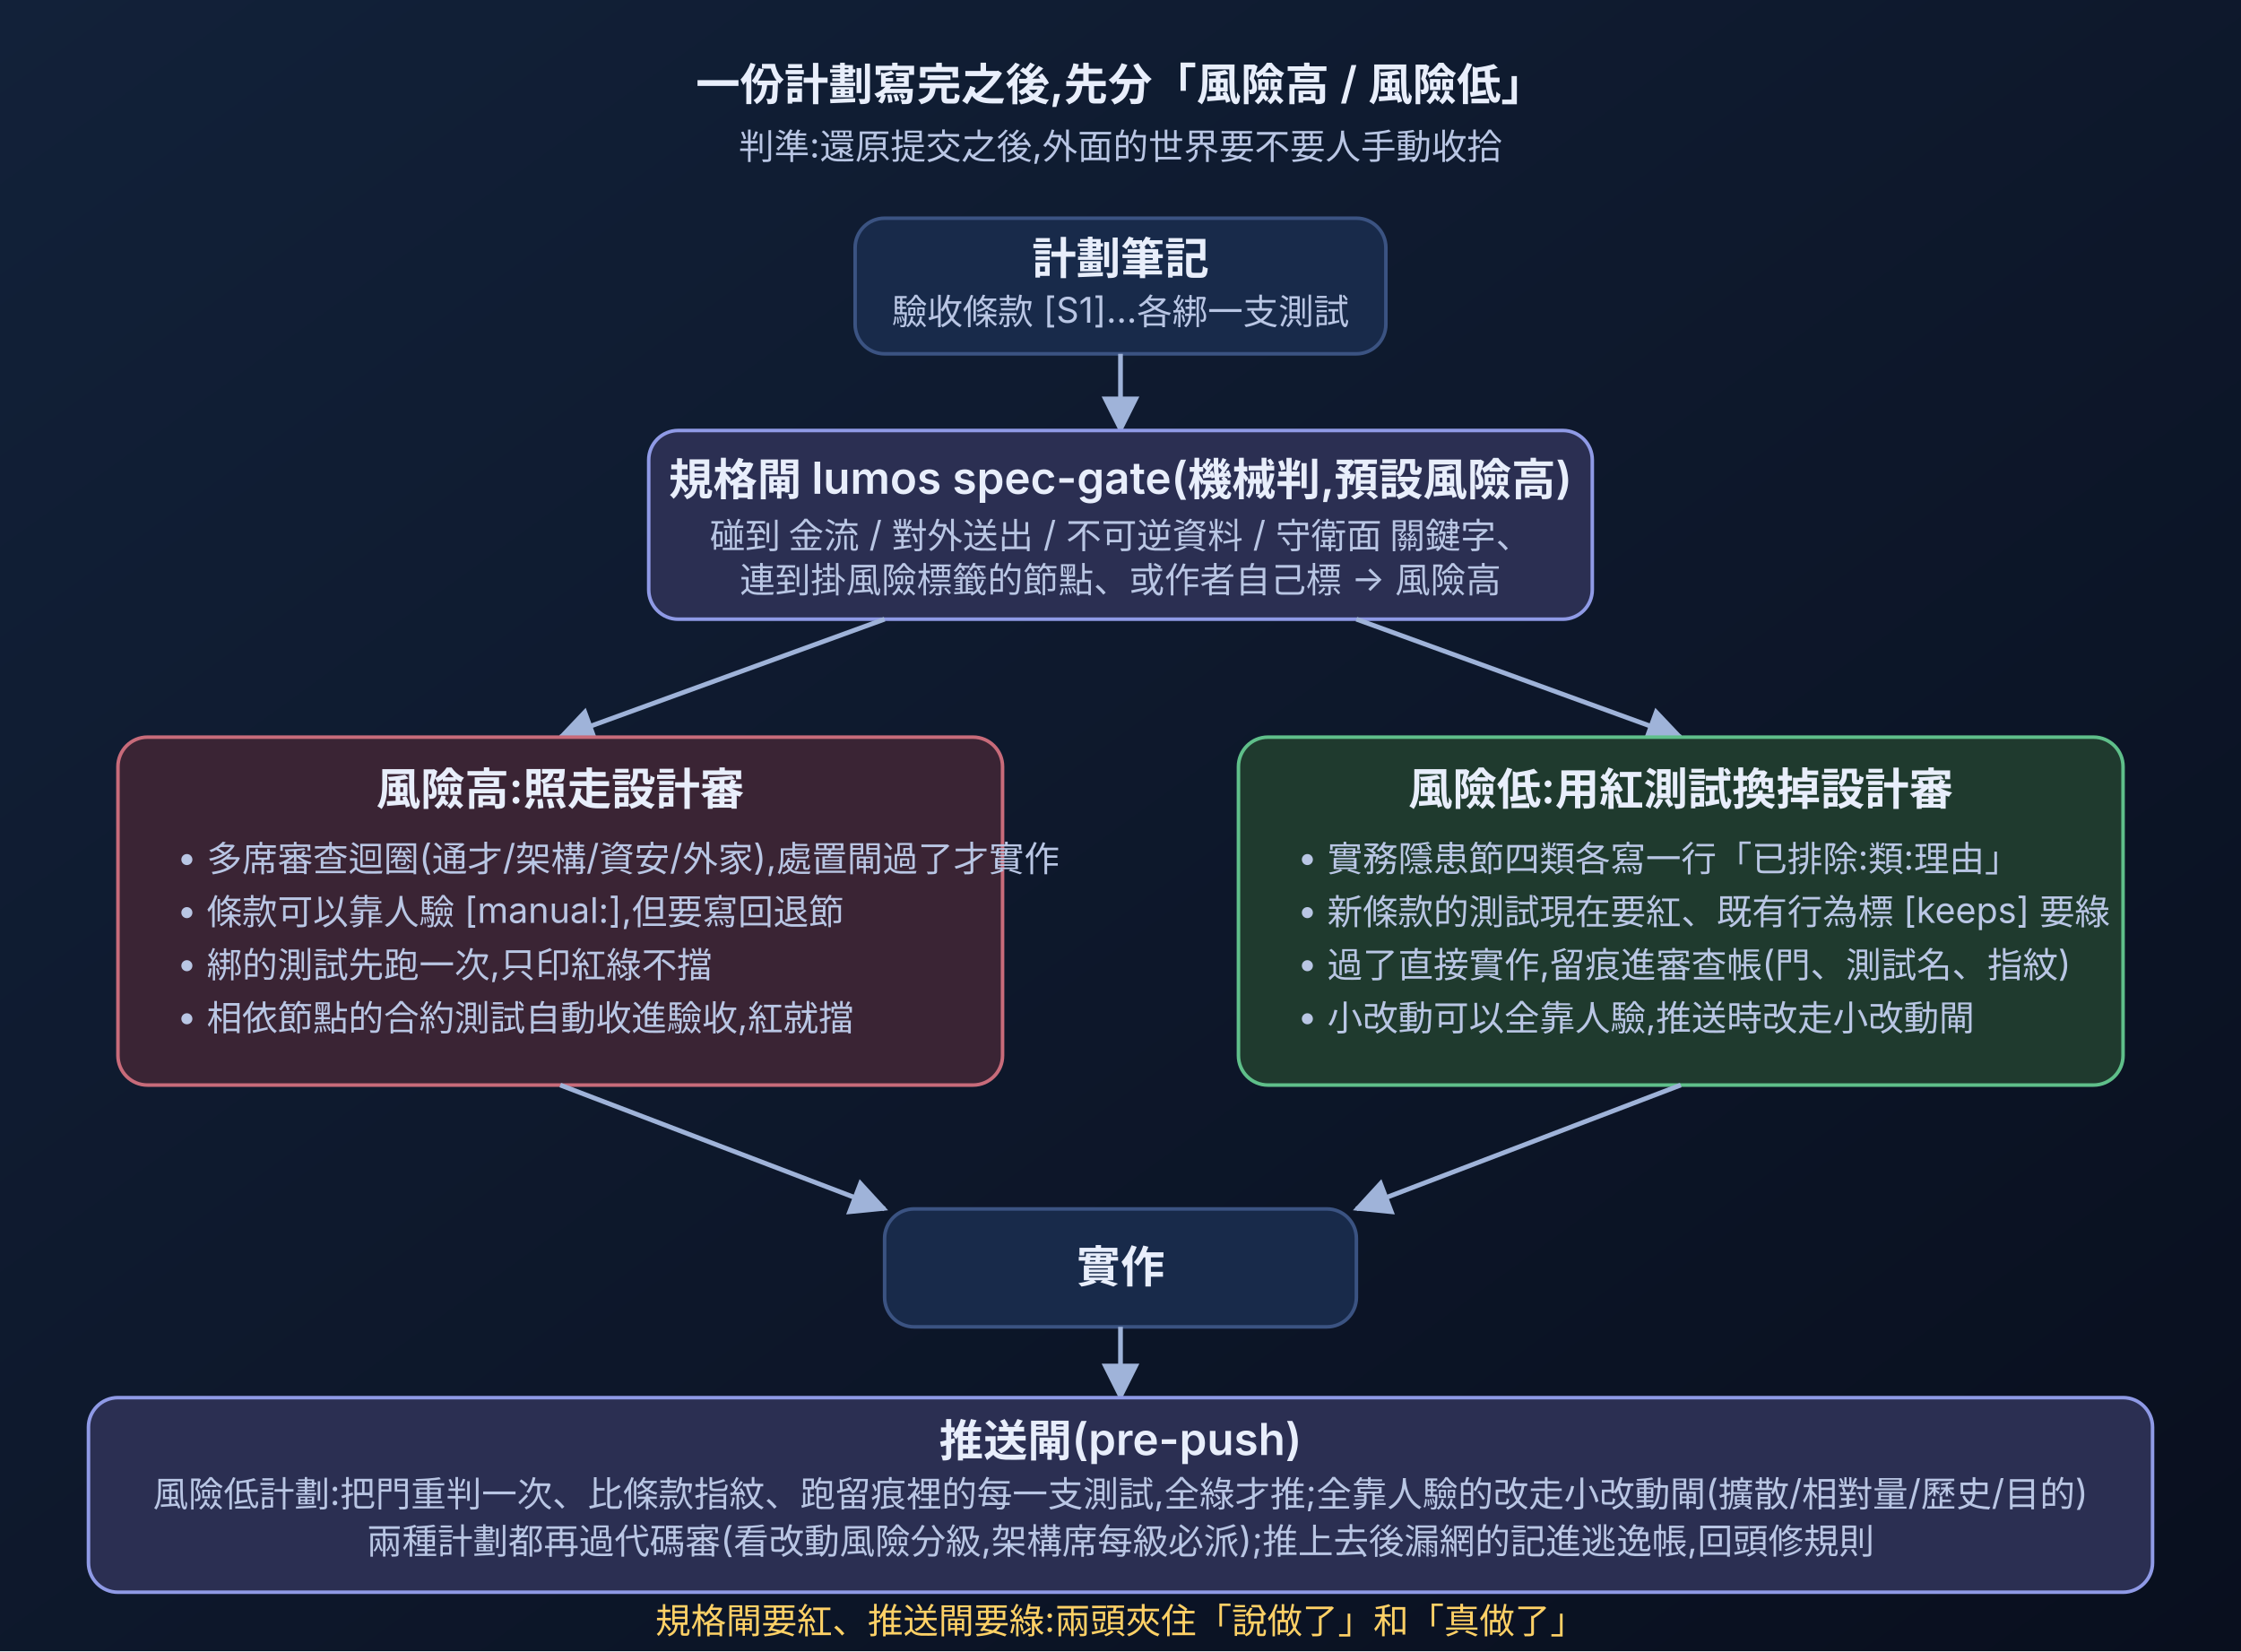
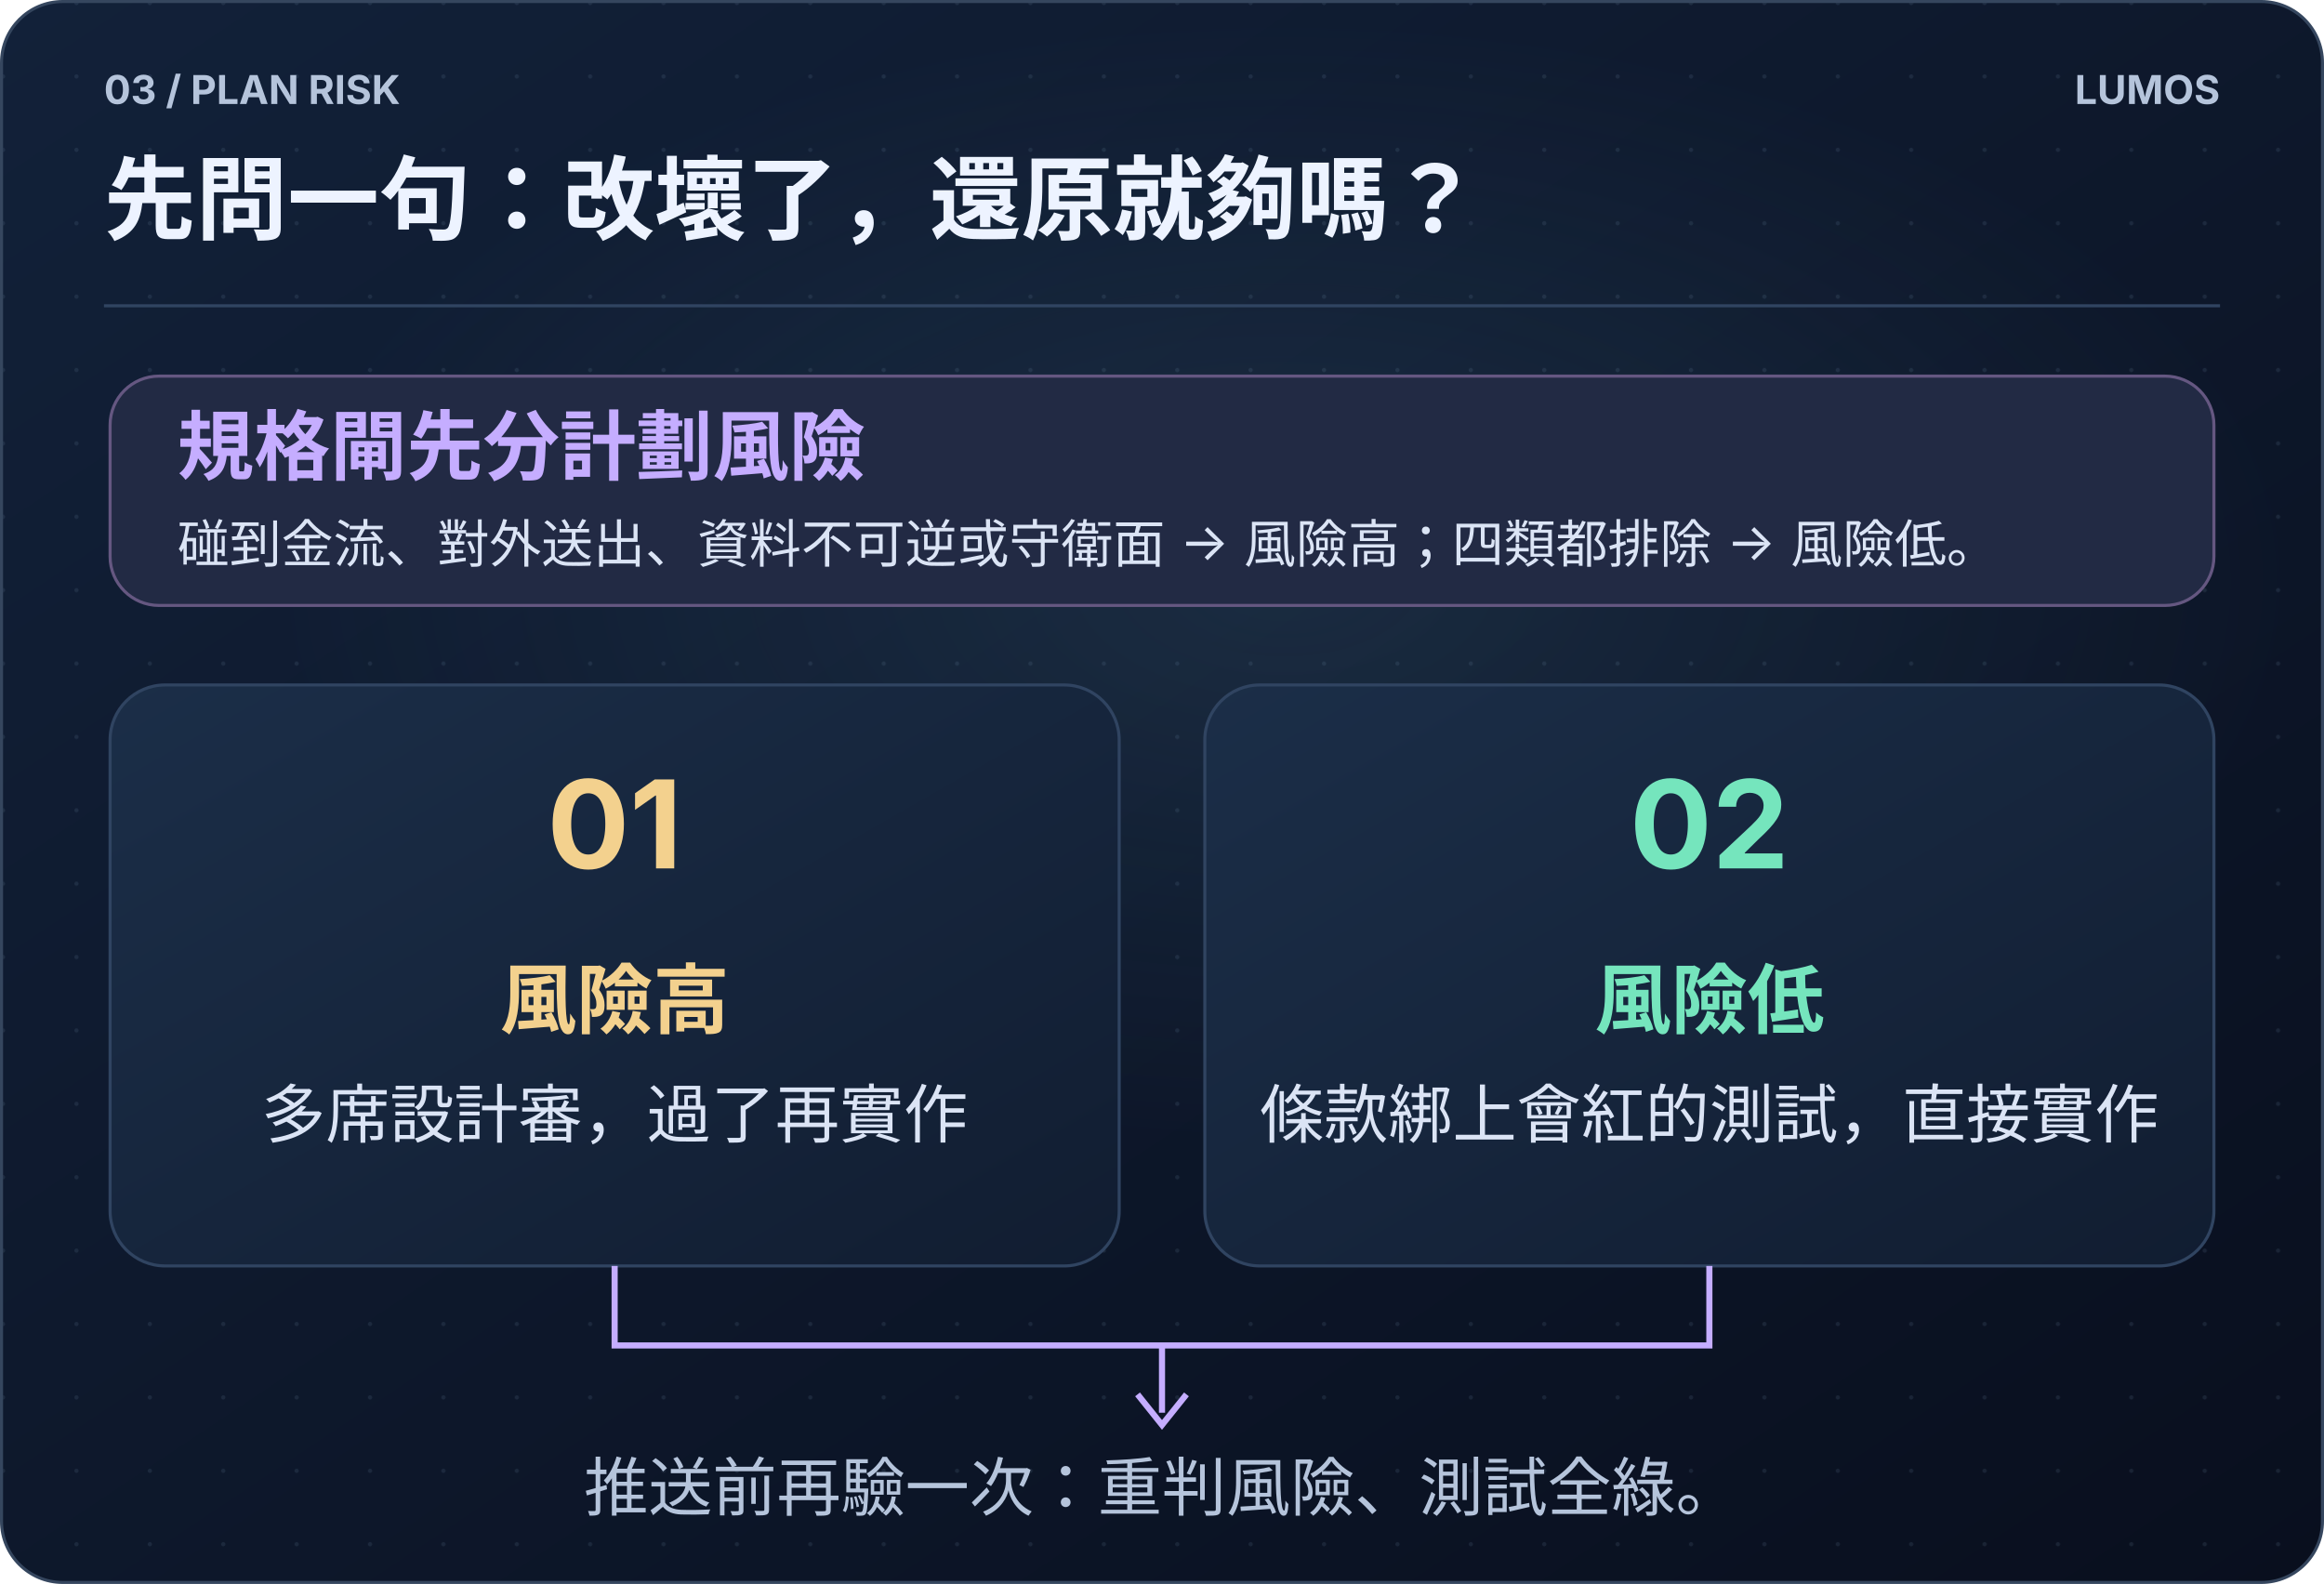
- <svg xmlns="http://www.w3.org/2000/svg" width="760" height="560" viewBox="0 0 760 560" role="img" aria-labelledby="title desc">
+ <svg xmlns="http://www.w3.org/2000/svg" width="760" height="518" viewBox="0 0 760 518" role="img" aria-labelledby="title desc">
  <defs>
    <linearGradient id="bg" x1="0" y1="0" x2="1" y2="1">
      <stop stop-color="#122139" />
      <stop offset="1" stop-color="#090f1e" />
    </linearGradient>
-     <marker id="arrow" viewBox="0 0 10 10" refX="9" refY="5" markerWidth="8" markerHeight="8" orient="auto-start-reverse">
-       <path d="M0,0 L10,5 L0,10 z" fill="#9fb3d9" />
-     </marker>
-     <style>
-     .t{font-family:-apple-system,"PingFang TC","Noto Sans TC","Segoe UI",sans-serif;fill:#e8eefb}
-     .h{font-size:15px;font-weight:600}
-     .s{font-size:12px;fill:#b9c6e4}
-     .k{font-size:12px;fill:#ffd166}
-     .box{fill:#182a4a;stroke:#3b5382;stroke-width:1.2;rx:10}
-     .hi{fill:#3a2434;stroke:#c86b7a}
-     .lo{fill:#1f3a2e;stroke:#5fbf8a}
-     .gate{fill:#2b2f52;stroke:#8f9ae6}
-     .ln{stroke:#9fb3d9;stroke-width:1.6;fill:none;marker-end:url(#arrow)}
-   </style>
+     <linearGradient id="panel" x1="0" y1="0" x2="1" y2="1">
+       <stop stop-color="#1b2e48" />
+       <stop offset="1" stop-color="#111d31" />
+     </linearGradient>
+     <radialGradient id="halo">
+       <stop stop-color="#73b8d7" stop-opacity=".12" />
+       <stop offset="1" stop-color="#73b8d7" stop-opacity="0" />
+     </radialGradient>
+     <pattern id="grid" width="24" height="24" patternUnits="userSpaceOnUse">
+       <circle cx="1" cy="1" r=".7" fill="#718da9" opacity=".15" />
+     </pattern>
  </defs>
-   <rect width="760" height="560" fill="url(#bg)" />
-   <text class="t h" x="380" y="34" text-anchor="middle">一份計劃寫完之後,先分「風險高 / 風險低」</text>
-   <text class="t s" x="380" y="54" text-anchor="middle">判準:還原提交之後,外面的世界要不要人手動收拾</text>
-   <rect class="box" x="290" y="74" width="180" height="46" />
-   <text class="t h" x="380" y="93" text-anchor="middle">計劃筆記</text>
-   <text class="t s" x="380" y="110" text-anchor="middle">驗收條款 [S1]…各綁一支測試</text>
-   <path class="ln" d="M380 120 L380 146" />
-   <rect class="box gate" x="220" y="146" width="320" height="64" />
-   <text class="t h" x="380" y="168" text-anchor="middle">規格閘 lumos spec-gate(機械判,預設風險高)</text>
-   <text class="t s" x="380" y="186" text-anchor="middle">碰到 金流 / 對外送出 / 不可逆資料 / 守衛面 關鍵字、</text>
-   <text class="t s" x="380" y="201" text-anchor="middle">連到掛風險標籤的節點、或作者自己標 → 風險高</text>
-   <path class="ln" d="M300 210 L190 250" />
-   <path class="ln" d="M460 210 L570 250" />
-   <rect class="box hi" x="40" y="250" width="300" height="118" />
-   <text class="t h" x="190" y="273" text-anchor="middle">風險高:照走設計審</text>
-   <text class="t s" x="60" y="295">• 多席審查迴圈(通才/架構/資安/外家),處置閘過了才實作</text>
-   <text class="t s" x="60" y="313">• 條款可以靠人驗 [manual:],但要寫回退節</text>
-   <text class="t s" x="60" y="331">• 綁的測試先跑一次,只印紅綠不擋</text>
-   <text class="t s" x="60" y="349">• 相依節點的合約測試自動收進驗收,紅就擋</text>
-   <rect class="box lo" x="420" y="250" width="300" height="118" />
-   <text class="t h" x="570" y="273" text-anchor="middle">風險低:用紅測試換掉設計審</text>
-   <text class="t s" x="440" y="295">• 實務隱患節四類各寫一行「已排除:類:理由」</text>
-   <text class="t s" x="440" y="313">• 新條款的測試現在要紅、既有行為標 [keeps] 要綠</text>
-   <text class="t s" x="440" y="331">• 過了直接實作,留痕進審查帳(門、測試名、指紋)</text>
-   <text class="t s" x="440" y="349">• 小改動可以全靠人驗,推送時改走小改動閘</text>
-   <path class="ln" d="M190 368 L300 410" />
-   <path class="ln" d="M570 368 L460 410" />
-   <rect class="box" x="300" y="410" width="160" height="40" />
-   <text class="t h" x="380" y="435" text-anchor="middle">實作</text>
-   <path class="ln" d="M380 450 L380 474" />
-   <rect class="box gate" x="30" y="474" width="700" height="66" />
-   <text class="t h" x="380" y="494" text-anchor="middle">推送閘(pre-push)</text>
-   <text class="t s" x="380" y="511" text-anchor="middle">風險低計劃:把門重判一次、比條款指紋、跑留痕裡的每一支測試,全綠才推;全靠人驗的改走小改動閘(擴散/相對量/歷史/目的)</text>
-   <text class="t s" x="380" y="527" text-anchor="middle">兩種計劃都再過代碼審(看改動風險分級,架構席每級必派);推上去後漏網的記進逃逸帳,回頭修規則</text>
-   <text class="t k" x="380" y="554" text-anchor="middle">規格閘要紅、推送閘要綠:兩頭夾住「說做了」和「真做了」</text>
+   <rect x=".5" y=".5" width="759" height="517" rx="20" fill="url(#bg)" stroke="#35465e" />
+   <rect x="1" y="1" width="758" height="516" rx="20" fill="url(#grid)" />
+   <ellipse cx="420" cy="190" rx="335" ry="185" fill="url(#halo)" />
+   <g font-family="Inter, 'PingFang TC', 'Noto Sans TC', 'Microsoft JhengHei', system-ui, sans-serif">
+     <text x="34" y="34" font-size="13" fill="#b5c4db" text-anchor="start" font-weight="650">03 / PLAN RISK</text>
+     <text x="726" y="34" font-size="13" fill="#b5c4db" text-anchor="end" font-weight="650">LUMOS</text>
+     <text x="34" y="76" font-size="30" fill="#edf3ff" text-anchor="start" font-weight="650">先問一句：改壞了，還原就夠嗎？</text>
+     <line x1="34" y1="100" x2="726" y2="100" stroke="#304461" stroke-width="1" />
+     <rect x="36" y="123" width="688" height="75" rx="16" fill="#222a44" stroke="#655781" stroke-width="1" />
+     <text x="58" y="155" font-size="25" fill="#c5adff" text-anchor="start" font-weight="600">規格閘先分計劃風險</text>
+     <text x="58" y="184" font-size="17" fill="#dbe4f5" text-anchor="start">碰到金流、對外送出、資料不可逆或守衛面 → 風險高；四類都排除 → 風險低。</text>
+     <rect x="36" y="224" width="330" height="190" rx="18" fill="url(#panel)" stroke="#304461" />
+     <text x="201" y="284" font-size="40" fill="#f3d18e" text-anchor="middle" font-weight="650">01</text>
+     <text x="201" y="336" font-size="25" fill="#f3d18e" text-anchor="middle" font-weight="600">風險高</text>
+     <text x="201" y="372" font-size="21" fill="#dbe4f5" text-anchor="middle">多席設計審，過了再實作</text>
+     <rect x="394" y="224" width="330" height="190" rx="18" fill="url(#panel)" stroke="#304461" />
+     <text x="559" y="284" font-size="40" fill="#75e5bd" text-anchor="middle" font-weight="650">02</text>
+     <text x="559" y="336" font-size="25" fill="#75e5bd" text-anchor="middle" font-weight="600">風險低</text>
+     <text x="559" y="372" font-size="21" fill="#dbe4f5" text-anchor="middle">條款綁上會紅的測試，直接實作</text>
+     <path d="M201 414 V440 H559 V414 M380 440 V462" fill="none" stroke="#c5adff" stroke-width="2" />
+     <path d="M372 456 L380 466 L388 456" fill="none" stroke="#c5adff" stroke-width="2" />
+     <text x="380" y="494" font-size="21" fill="#b5c4db" text-anchor="middle">推送前再驗一次：重判風險、測試全綠。</text>
+   </g>
</svg>
